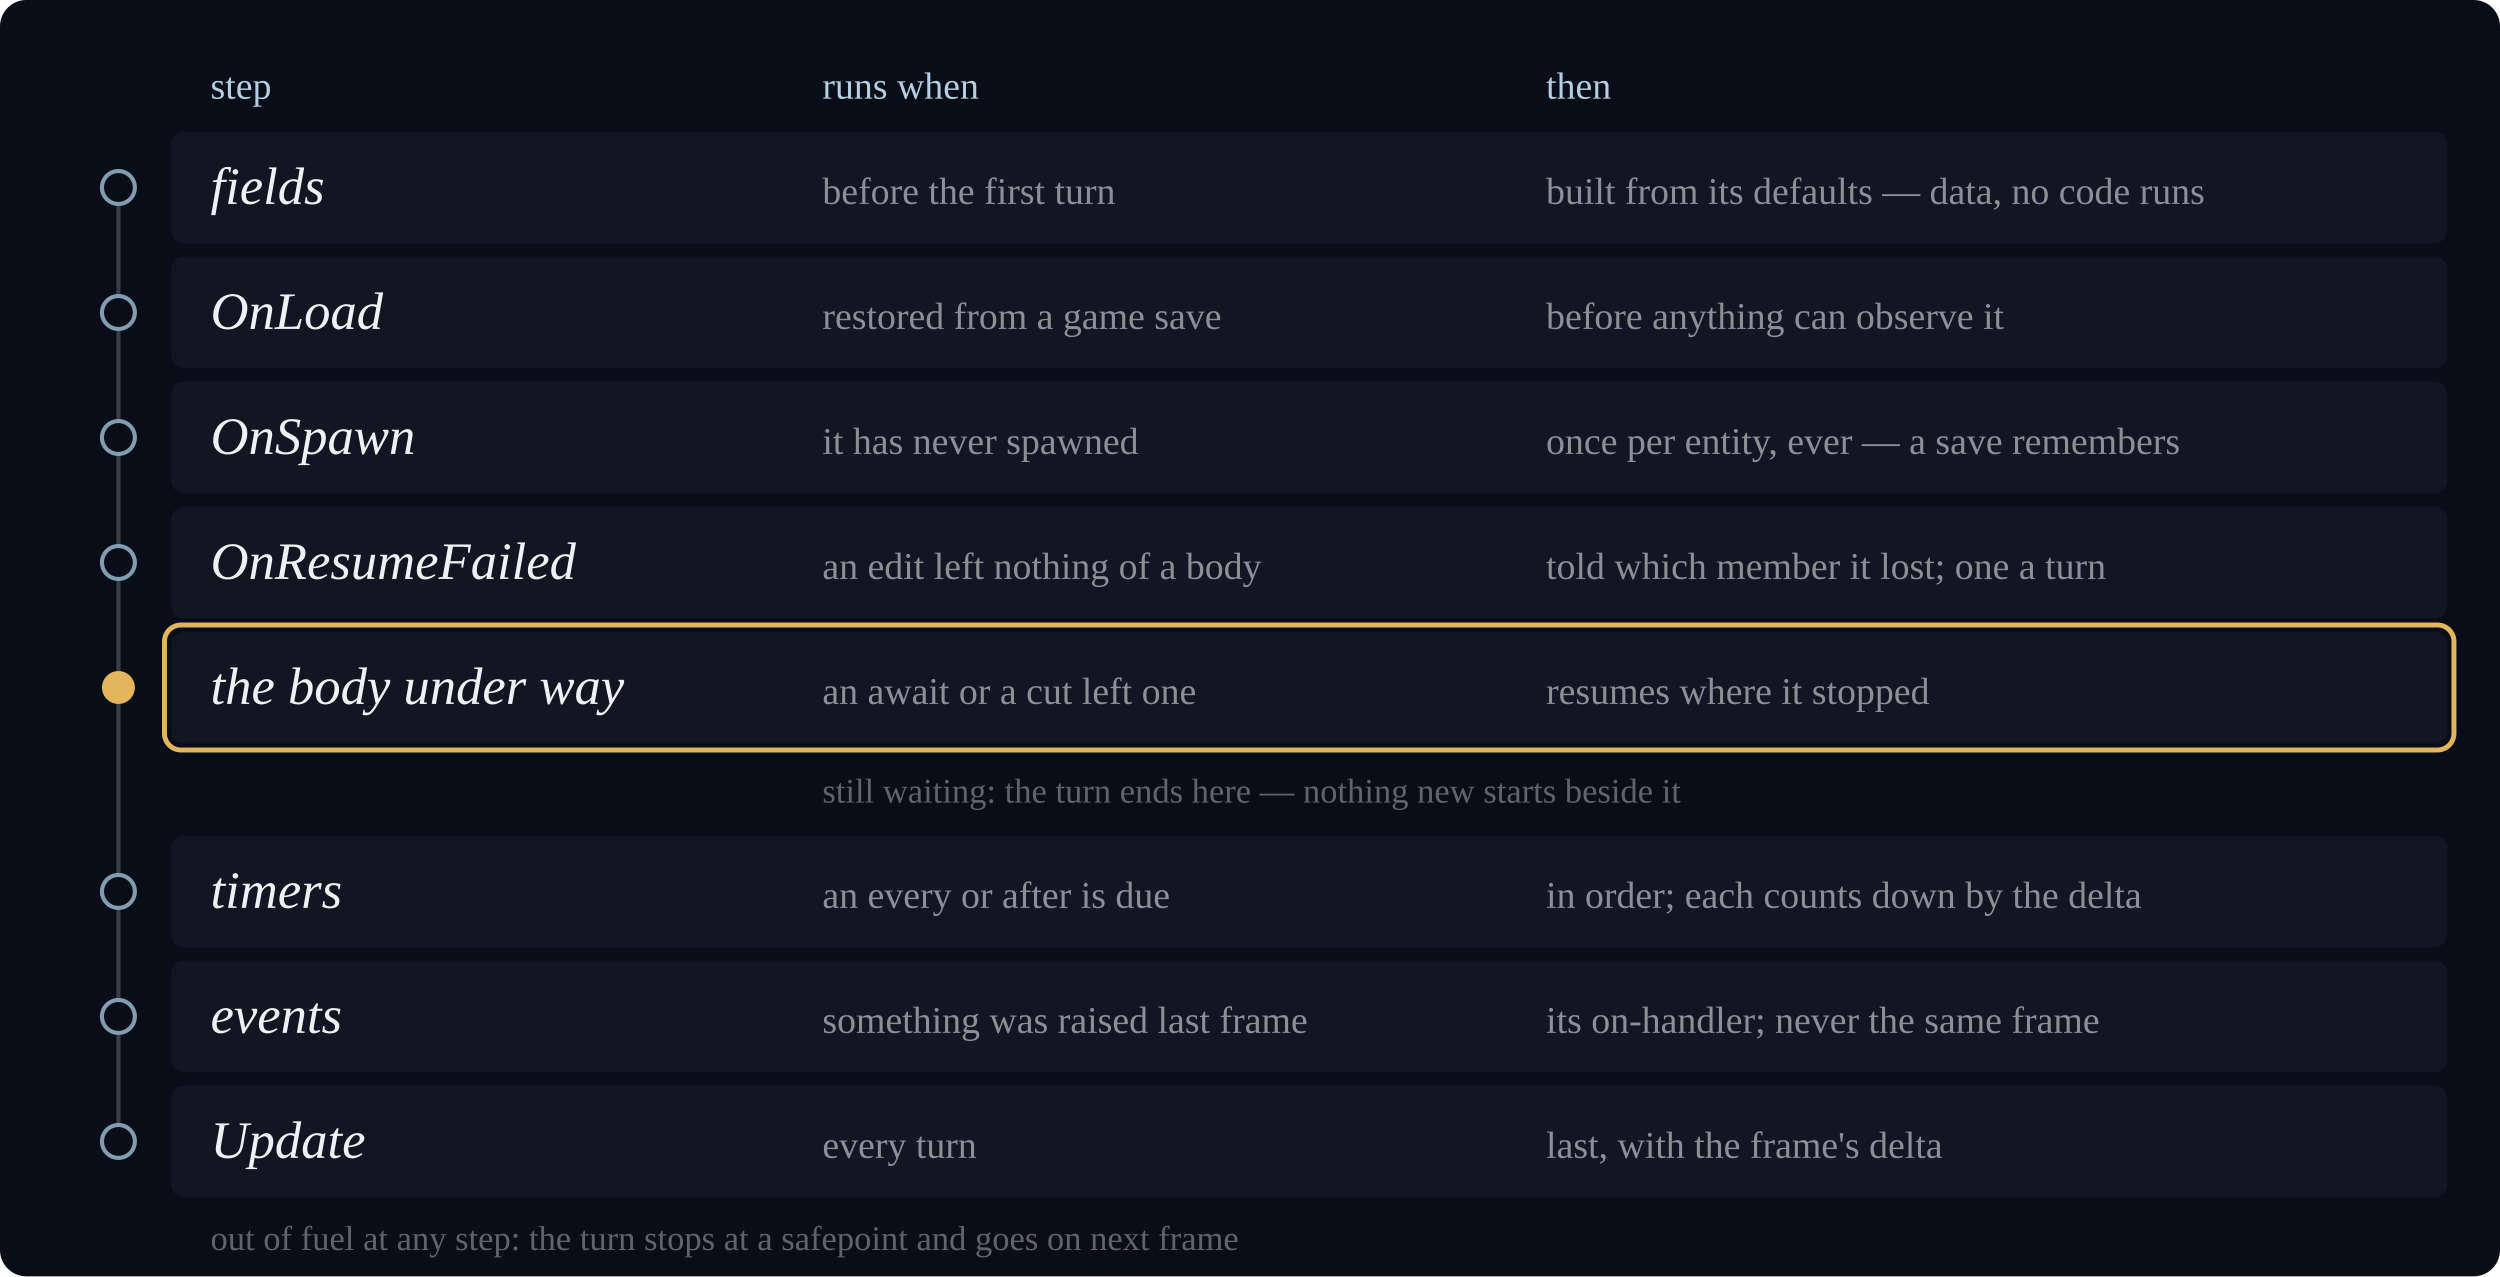
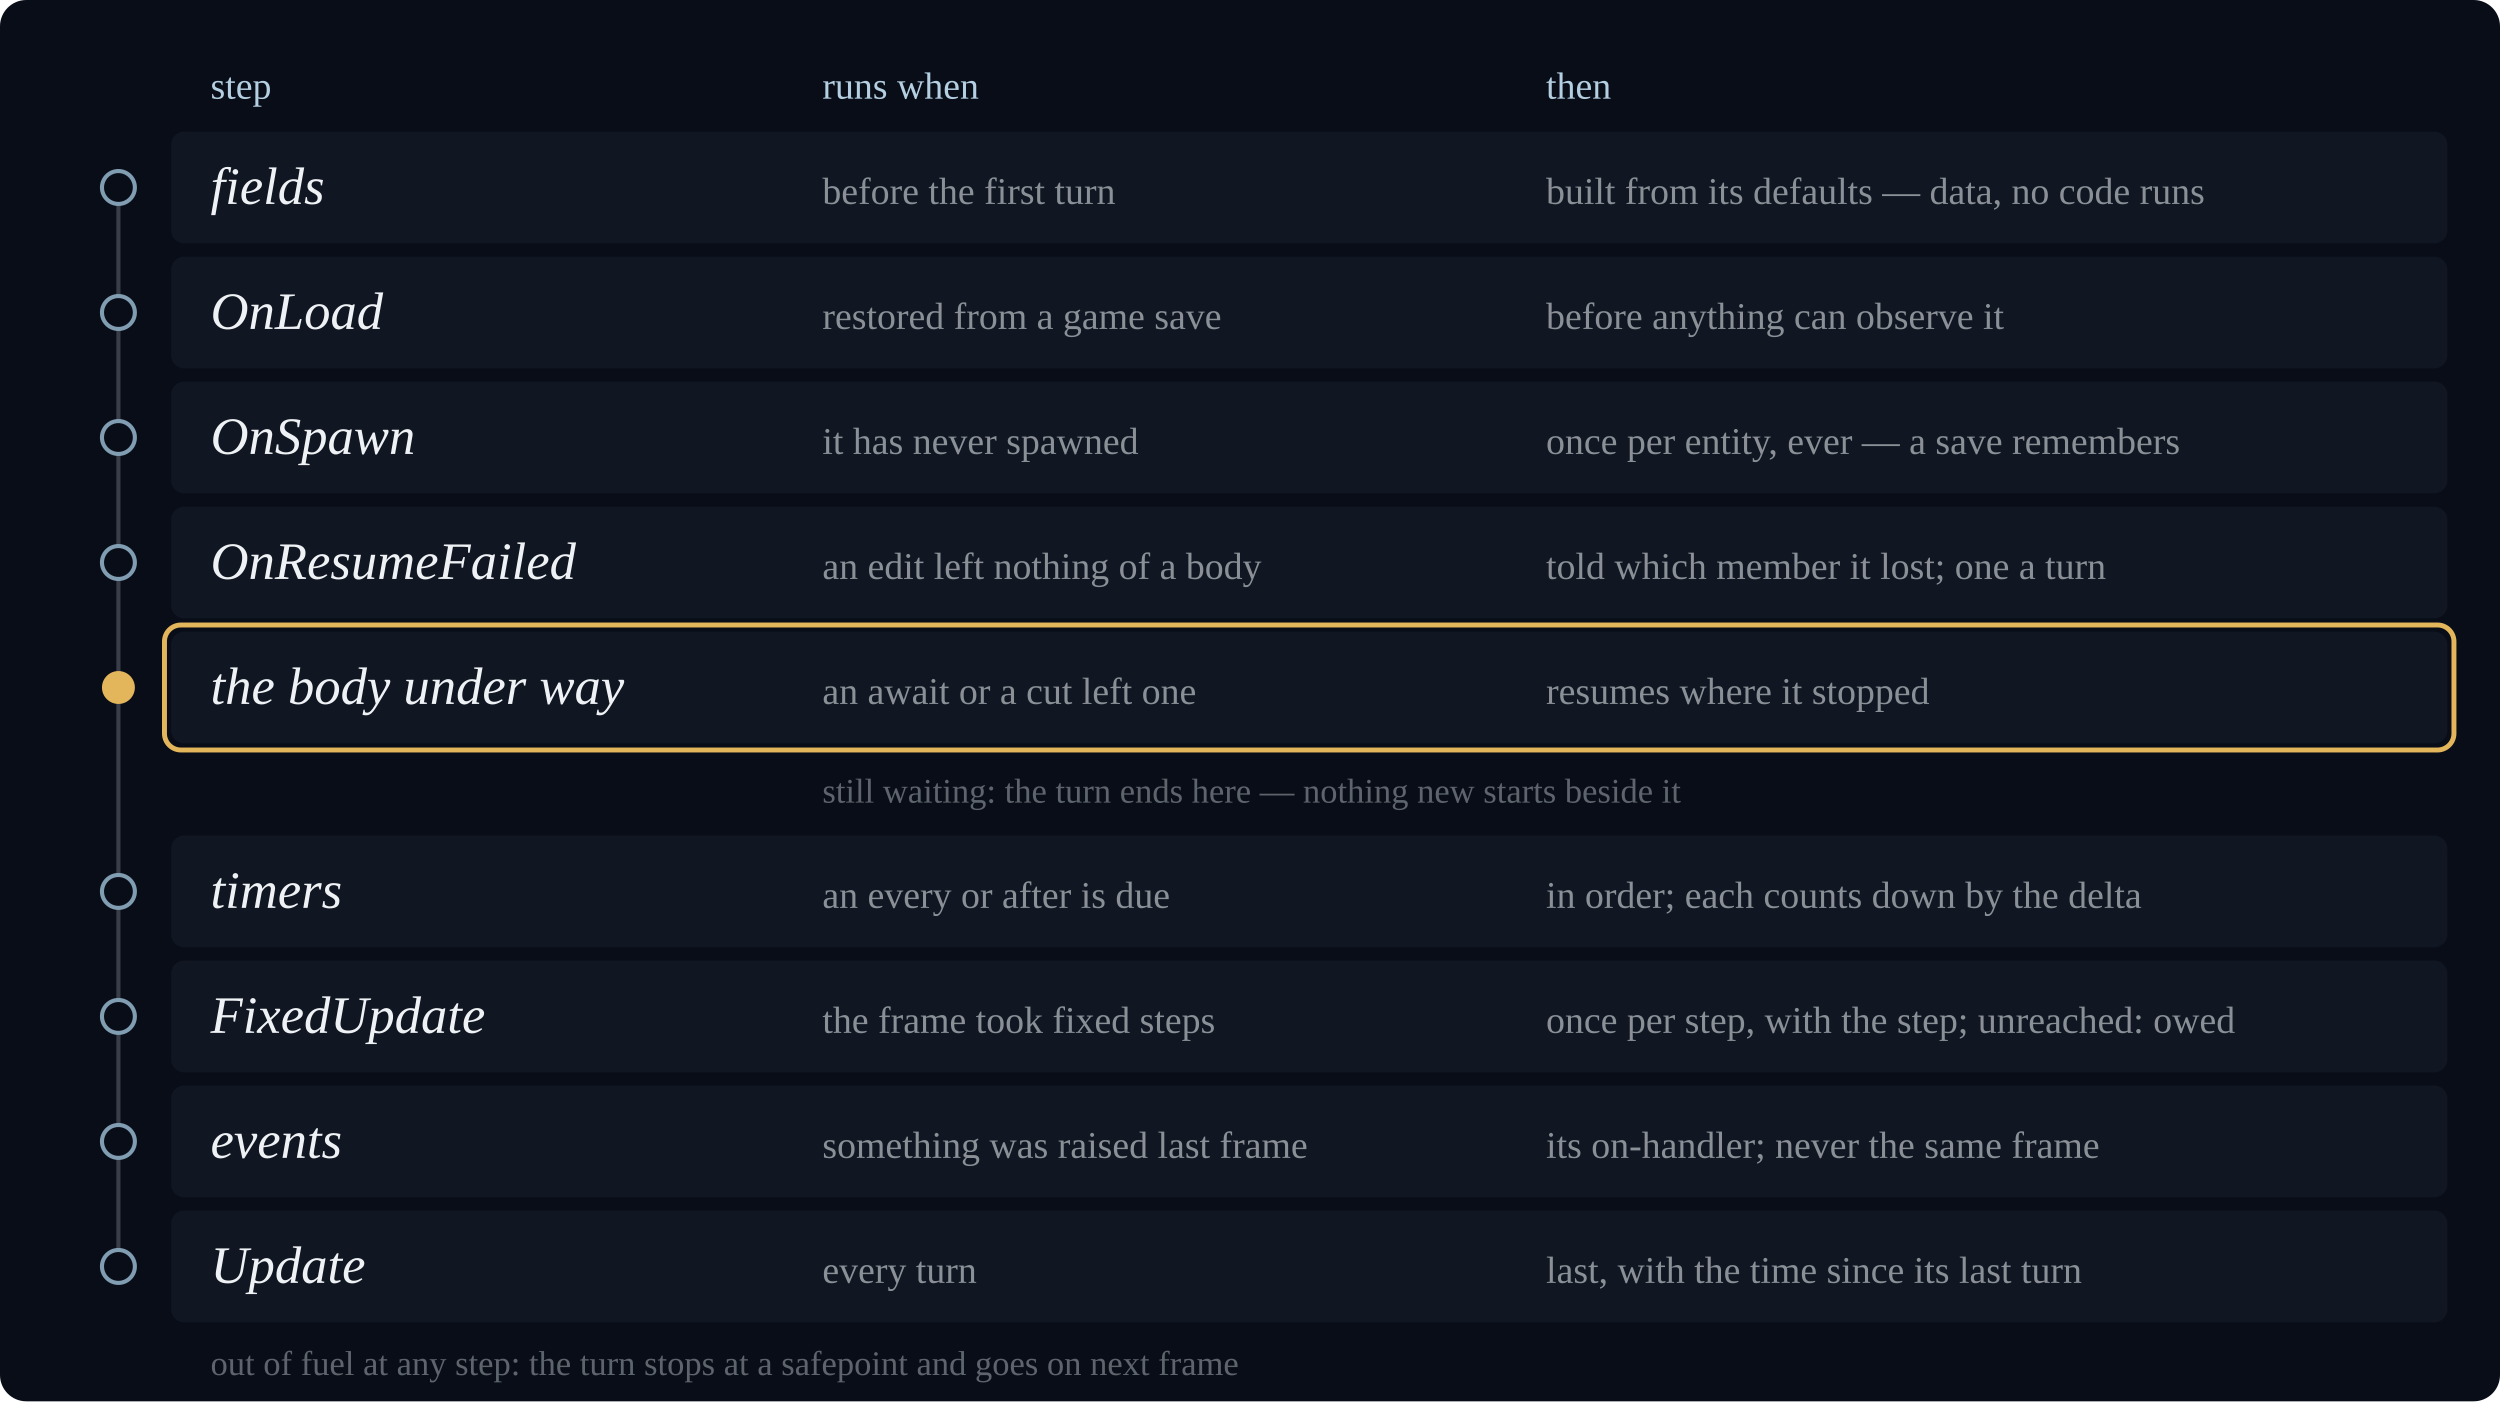
- <svg xmlns="http://www.w3.org/2000/svg" class="kp-figure" viewBox="0 0 760 388" role="img" aria-labelledby="kp-turn-title kp-turn-desc">
+ <svg xmlns="http://www.w3.org/2000/svg" class="kp-figure" viewBox="0 0 760 426" role="img" aria-labelledby="kp-turn-title kp-turn-desc">
  <style>
    .kp-figure { width: 100%; height: auto; display: block; margin: 1.5rem 0; }
    .kp-bg { fill: var(--k-bg-0, #090d17); }
    .kp-row { fill: var(--k-bg-1, #101622); }
    .kp-spine { stroke: var(--k-line, #383d48); stroke-width: 1.25; }
    .kp-node { fill: var(--k-bg-0, #090d17); stroke: var(--k-silver-dim, #809db2); stroke-width: 1.25; }
    .kp-node-on { fill: var(--k-gold, #e4b65c); }
    .kp-sel { fill: none; stroke: var(--k-gold, #e4b65c); stroke-width: 1.5; }
    .kp-station { fill: var(--k-fg-0, #eff2f5); font-family: var(--k-font-display, 'Fraunces', Georgia, serif); font-style: italic; font-size: 16px; }
    .kp-head { fill: var(--k-silver, #b4cfe2); font-family: var(--k-font-sans, 'Geist', system-ui, sans-serif); font-size: 11.5px; font-weight: 500; }
    .kp-label { fill: var(--k-fg-2, #8a9096); font-family: var(--k-font-sans, 'Geist', system-ui, sans-serif); font-size: 11.5px; }
    .kp-note { fill: var(--k-fg-3, #5d646c); font-family: var(--k-font-mono, 'Geist Mono', ui-monospace, monospace); font-size: 10.5px; }
  </style>
-   <rect class="kp-bg" x="0" y="0" width="760" height="388" rx="8" />
+   <rect class="kp-bg" x="0" y="0" width="760" height="426" rx="8" />
  <text class="kp-head" x="64" y="30">step</text>
  <text class="kp-head" x="250" y="30">runs when</text>
  <text class="kp-head" x="470" y="30">then</text>
-   <path class="kp-spine" d="M36,52 V352" />
+   <path class="kp-spine" d="M36,52 V390" />
  <rect class="kp-row" x="52" y="40" width="692" height="34" rx="4" />
  <circle class="kp-node" cx="36" cy="57" r="5" />
  <text class="kp-station" x="64" y="62">fields</text>
  <text class="kp-label" x="250" y="62">before the first turn</text>
  <text class="kp-label" x="470" y="62">built from its defaults — data, no code runs</text>
  <rect class="kp-row" x="52" y="78" width="692" height="34" rx="4" />
  <circle class="kp-node" cx="36" cy="95" r="5" />
  <text class="kp-station" x="64" y="100">OnLoad</text>
  <text class="kp-label" x="250" y="100">restored from a game save</text>
  <text class="kp-label" x="470" y="100">before anything can observe it</text>
  <rect class="kp-row" x="52" y="116" width="692" height="34" rx="4" />
  <circle class="kp-node" cx="36" cy="133" r="5" />
  <text class="kp-station" x="64" y="138">OnSpawn</text>
  <text class="kp-label" x="250" y="138">it has never spawned</text>
  <text class="kp-label" x="470" y="138">once per entity, ever — a save remembers</text>
  <rect class="kp-row" x="52" y="154" width="692" height="34" rx="4" />
  <circle class="kp-node" cx="36" cy="171" r="5" />
  <text class="kp-station" x="64" y="176">OnResumeFailed</text>
  <text class="kp-label" x="250" y="176">an edit left nothing of a body</text>
  <text class="kp-label" x="470" y="176">told which member it lost; one a turn</text>
  <rect class="kp-row" x="52" y="192" width="692" height="34" rx="4" />
  <circle class="kp-node-on" cx="36" cy="209" r="5" />
  <rect class="kp-sel" x="50" y="190" width="696" height="38" rx="5" />
  <text class="kp-station" x="64" y="214">the body under way</text>
  <text class="kp-label" x="250" y="214">an await or a cut left one</text>
  <text class="kp-label" x="470" y="214">resumes where it stopped</text>
  <text class="kp-note" x="250" y="244">still waiting: the turn ends here — nothing new starts beside it</text>
  <rect class="kp-row" x="52" y="254" width="692" height="34" rx="4" />
  <circle class="kp-node" cx="36" cy="271" r="5" />
  <text class="kp-station" x="64" y="276">timers</text>
  <text class="kp-label" x="250" y="276">an every or after is due</text>
  <text class="kp-label" x="470" y="276">in order; each counts down by the delta</text>
  <rect class="kp-row" x="52" y="292" width="692" height="34" rx="4" />
  <circle class="kp-node" cx="36" cy="309" r="5" />
-   <text class="kp-station" x="64" y="314">events</text>
-   <text class="kp-label" x="250" y="314">something was raised last frame</text>
-   <text class="kp-label" x="470" y="314">its on-handler; never the same frame</text>
+   <text class="kp-station" x="64" y="314">FixedUpdate</text>
+   <text class="kp-label" x="250" y="314">the frame took fixed steps</text>
+   <text class="kp-label" x="470" y="314">once per step, with the step; unreached: owed</text>
  <rect class="kp-row" x="52" y="330" width="692" height="34" rx="4" />
  <circle class="kp-node" cx="36" cy="347" r="5" />
-   <text class="kp-station" x="64" y="352">Update</text>
-   <text class="kp-label" x="250" y="352">every turn</text>
-   <text class="kp-label" x="470" y="352">last, with the frame's delta</text>
-   <text class="kp-note" x="64" y="380">out of fuel at any step: the turn stops at a safepoint and goes on next frame</text>
+   <text class="kp-station" x="64" y="352">events</text>
+   <text class="kp-label" x="250" y="352">something was raised last frame</text>
+   <text class="kp-label" x="470" y="352">its on-handler; never the same frame</text>
+   <rect class="kp-row" x="52" y="368" width="692" height="34" rx="4" />
+   <circle class="kp-node" cx="36" cy="385" r="5" />
+   <text class="kp-station" x="64" y="390">Update</text>
+   <text class="kp-label" x="250" y="390">every turn</text>
+   <text class="kp-label" x="470" y="390">last, with the time since its last turn</text>
+   <text class="kp-note" x="64" y="418">out of fuel at any step: the turn stops at a safepoint and goes on next frame</text>
</svg>
